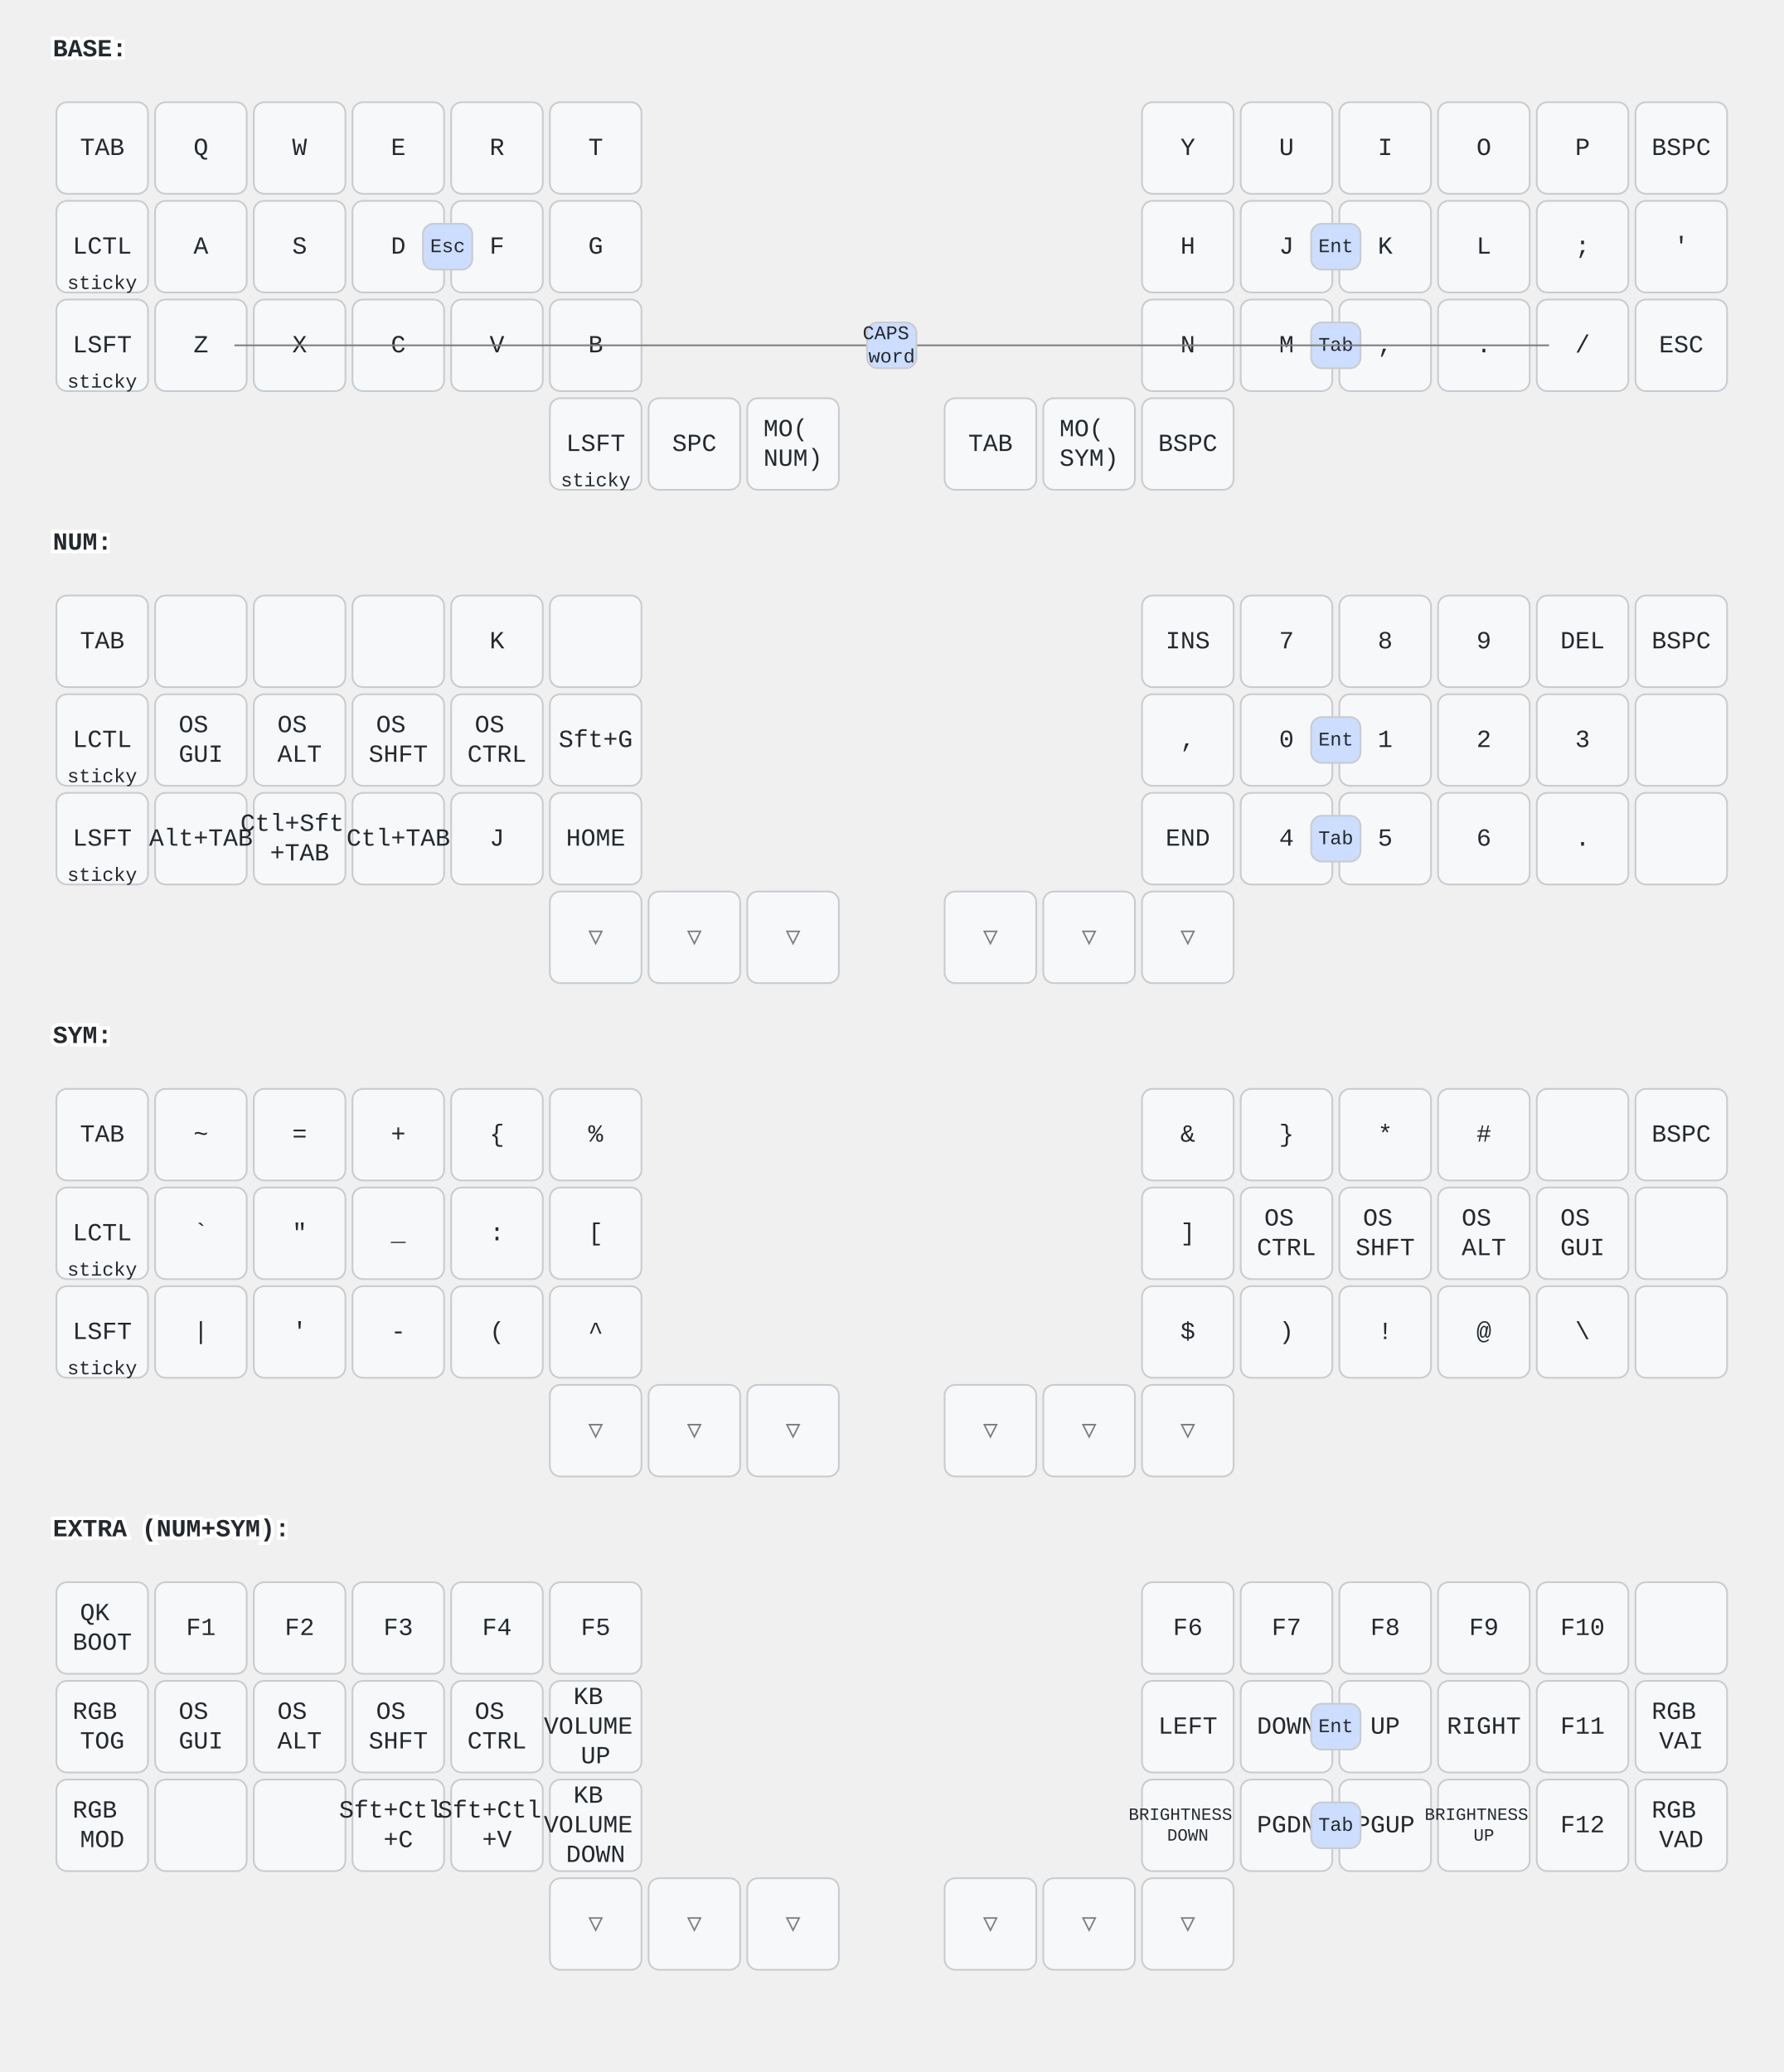
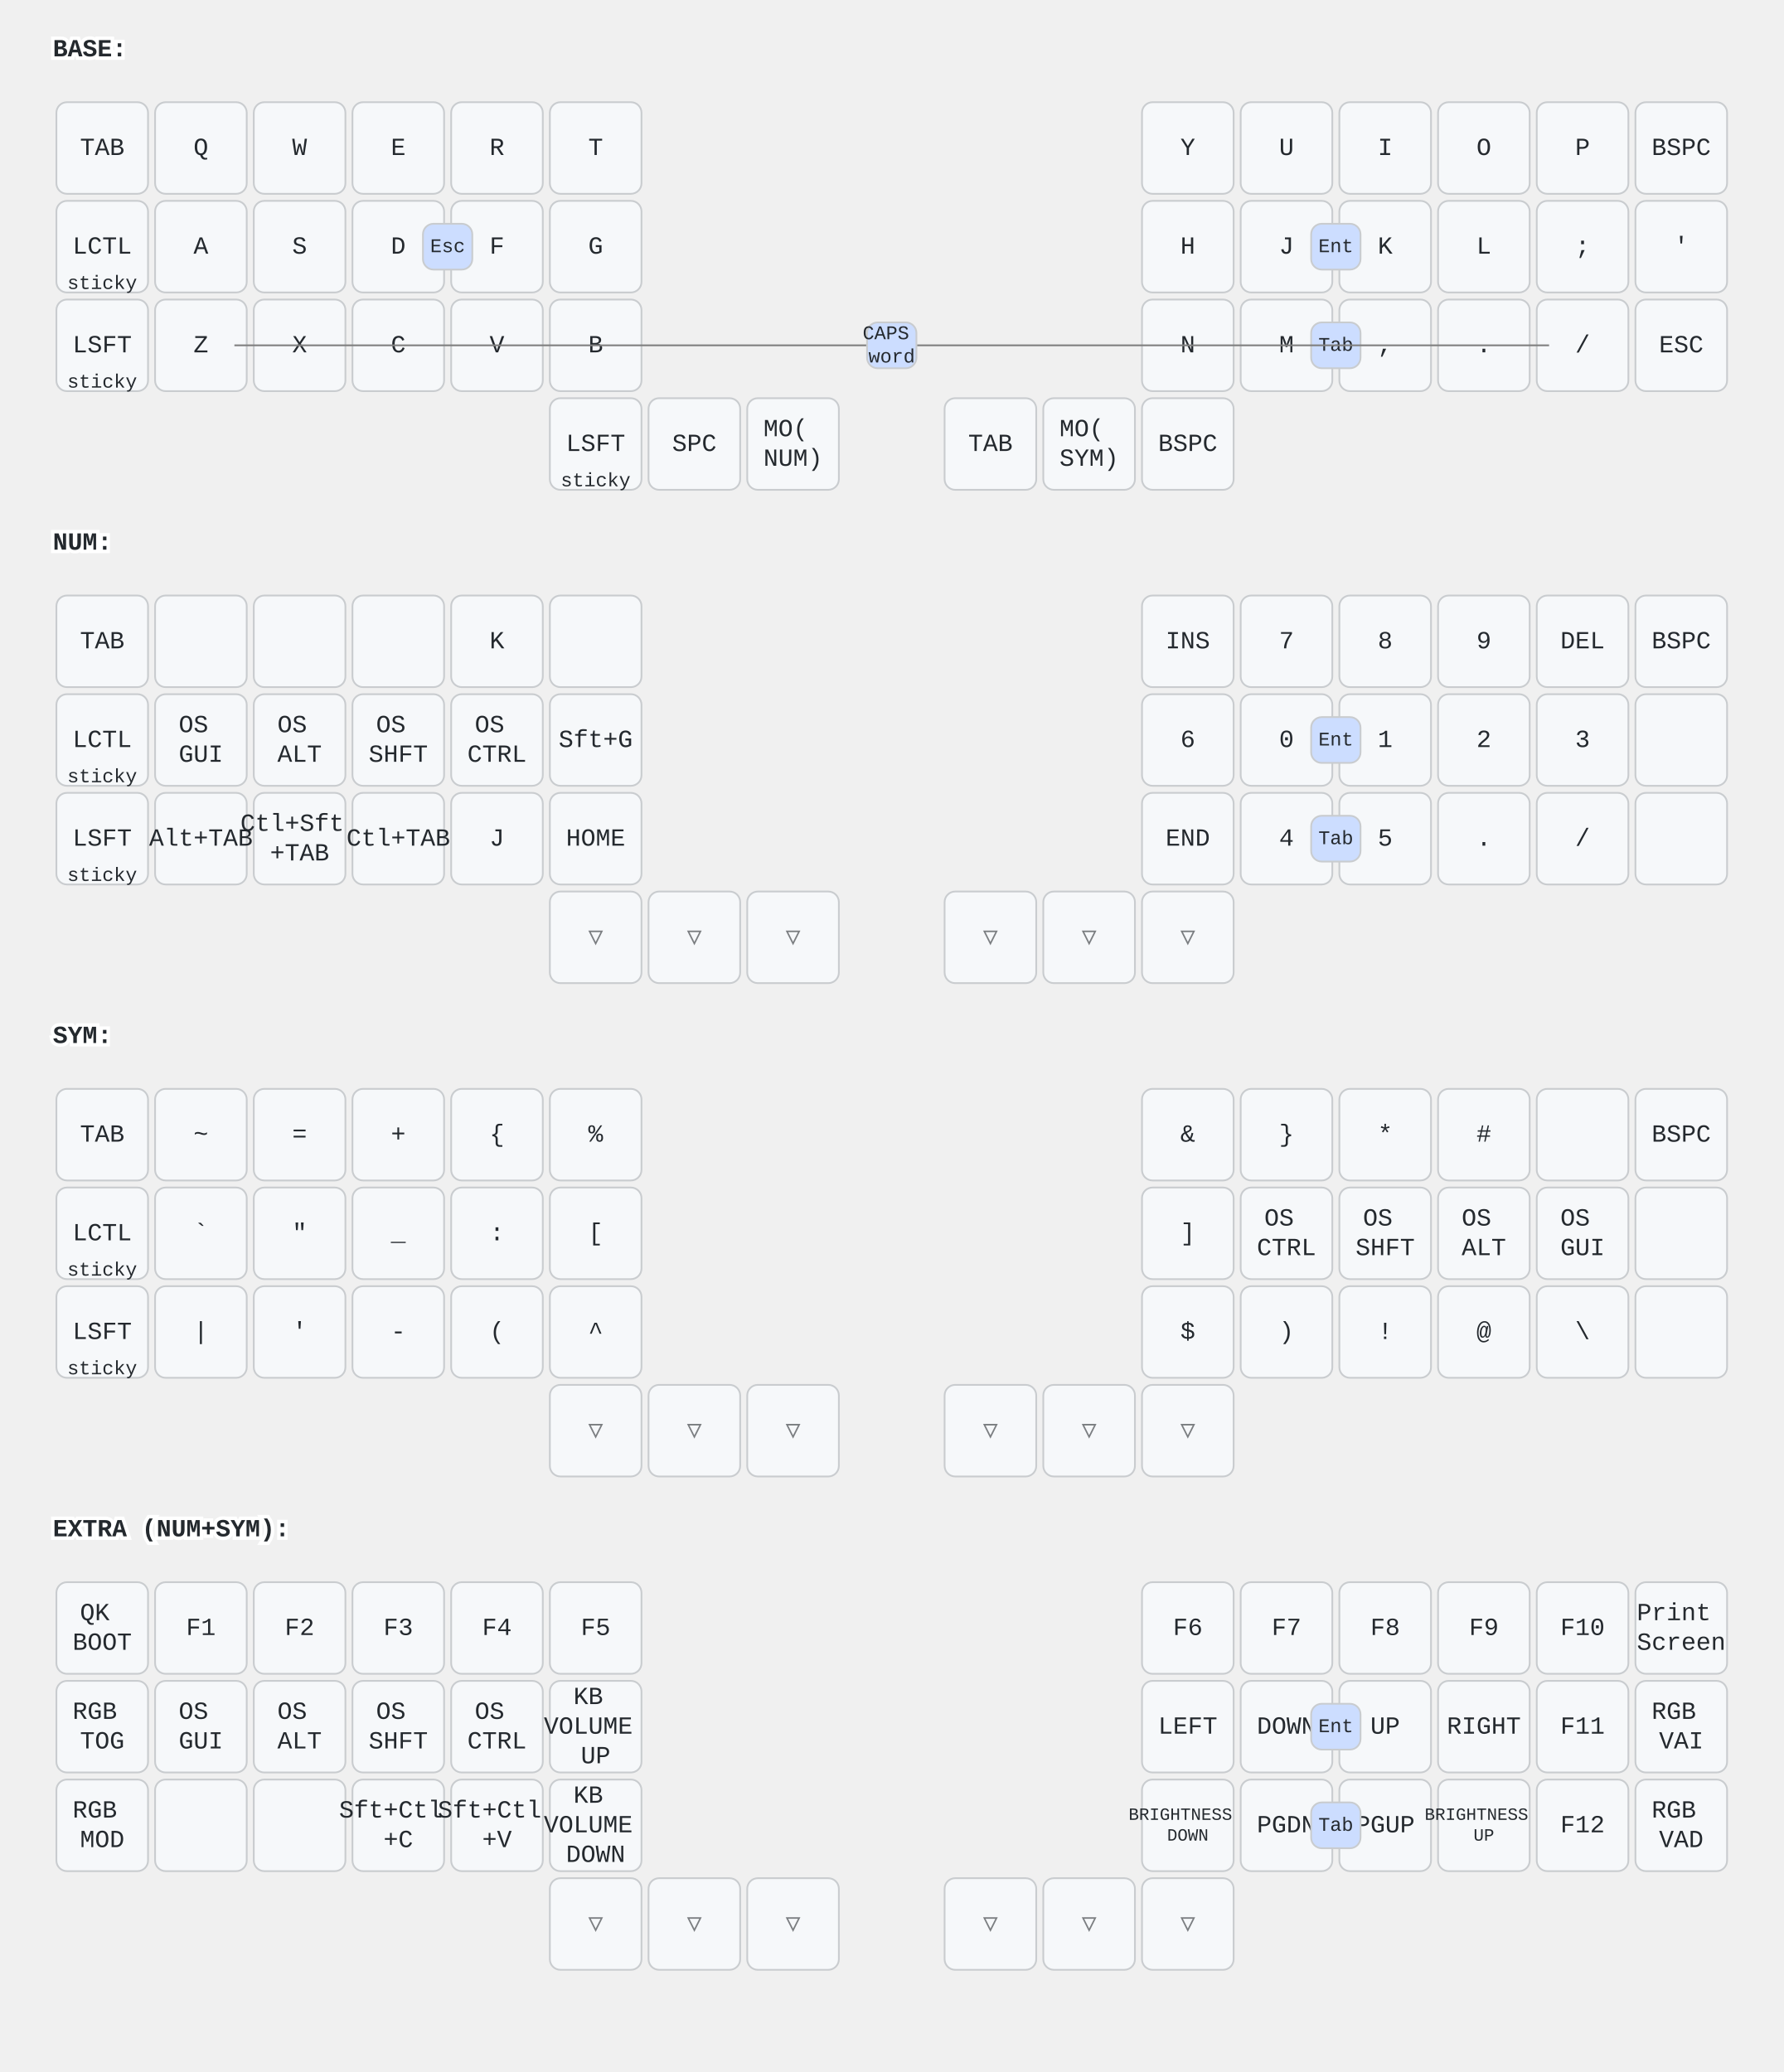
<svg xmlns="http://www.w3.org/2000/svg" width="1012" height="1176" viewBox="0 0 1012 1176" class="keymap">
  <style>/* inherit to force styles through use tags */
svg path {
    fill: inherit;
}

/* font and background color specifications */
svg.keymap {
    font-family: SFMono-Regular,Consolas,Liberation Mono,Menlo,monospace;
    font-size: 14px;
    font-kerning: normal;
    text-rendering: optimizeLegibility;
    fill: #24292e;
}

/* default key styling */
rect.key {
    fill: #f6f8fa;
}

rect.key, rect.combo {
    stroke: #c9cccf;
    stroke-width: 1;
}

/* default key side styling, only used is draw_key_sides is set */
rect.side {
    filter: brightness(90%);
}

/* color accent for combo boxes */
rect.combo, rect.combo-separate {
    fill: #cdf;
}

/* color accent for held keys */
rect.held, rect.combo.held {
    fill: #fdd;
}

/* color accent for ghost (optional) keys */
rect.ghost, rect.combo.ghost {
    stroke-dasharray: 4, 4;
    stroke-width: 2;
}

text {
    text-anchor: middle;
    dominant-baseline: middle;
}

/* styling for layer labels */
text.label {
    font-weight: bold;
    text-anchor: start;
    stroke: white;
    stroke-width: 4;
    paint-order: stroke;
}

/* styling for optional footer */
text.footer {
    text-anchor: end;
    dominant-baseline: auto;
    stroke: white;
    stroke-width: 4;
    paint-order: stroke;
}

/* styling for combo tap, and key non-tap label text */
text.combo, text.hold, text.shifted, text.left, text.right {
    font-size: 11px;
}

text.hold {
    text-anchor: middle;
    dominant-baseline: auto;
}

text.shifted {
    text-anchor: middle;
    dominant-baseline: hanging;
}

text.left {
    text-anchor: start;
}

text.right {
    text-anchor: end;
}

text.layer-activator {
    text-decoration: underline;
}

/* styling for hold/shifted label text in combo box */
text.combo.hold, text.combo.shifted, text.combo.left, text.combo.right {
    font-size: 8px;
}

/* lighter symbol for transparent keys */
text.trans {
    fill: #7b7e81;
}

/* styling for combo dendrons */
path.combo {
    stroke-width: 1;
    stroke: gray;
    fill: none;
}

/* Start Tabler Icons Cleanup */
/* cannot use height/width with glyphs */
.icon-tabler &gt; path {
    fill: inherit;
    stroke: inherit;
    stroke-width: 2;
}
/* hide tabler's default box */
.icon-tabler &gt; path[stroke="none"][fill="none"] {
    visibility: hidden;
}
/* End Tabler Icons Cleanup */
</style>
  <g transform="translate(30, 0)" class="layer-BASE">
    <text x="0" y="28" class="label" id="BASE">BASE:</text>
    <g transform="translate(0, 56)">
      <g transform="translate(28, 28)" class="key keypos-0">
        <rect rx="6" ry="6" x="-26" y="-26" width="52" height="52" class="key" />
        <text x="0" y="0" class="key tap">TAB</text>
      </g>
      <g transform="translate(84, 28)" class="key keypos-1">
        <rect rx="6" ry="6" x="-26" y="-26" width="52" height="52" class="key" />
        <text x="0" y="0" class="key tap">Q</text>
      </g>
      <g transform="translate(140, 28)" class="key keypos-2">
        <rect rx="6" ry="6" x="-26" y="-26" width="52" height="52" class="key" />
        <text x="0" y="0" class="key tap">W</text>
      </g>
      <g transform="translate(196, 28)" class="key keypos-3">
        <rect rx="6" ry="6" x="-26" y="-26" width="52" height="52" class="key" />
        <text x="0" y="0" class="key tap">E</text>
      </g>
      <g transform="translate(252, 28)" class="key keypos-4">
        <rect rx="6" ry="6" x="-26" y="-26" width="52" height="52" class="key" />
        <text x="0" y="0" class="key tap">R</text>
      </g>
      <g transform="translate(308, 28)" class="key keypos-5">
        <rect rx="6" ry="6" x="-26" y="-26" width="52" height="52" class="key" />
        <text x="0" y="0" class="key tap">T</text>
      </g>
      <g transform="translate(644, 28)" class="key keypos-6">
        <rect rx="6" ry="6" x="-26" y="-26" width="52" height="52" class="key" />
        <text x="0" y="0" class="key tap">Y</text>
      </g>
      <g transform="translate(700, 28)" class="key keypos-7">
        <rect rx="6" ry="6" x="-26" y="-26" width="52" height="52" class="key" />
        <text x="0" y="0" class="key tap">U</text>
      </g>
      <g transform="translate(756, 28)" class="key keypos-8">
        <rect rx="6" ry="6" x="-26" y="-26" width="52" height="52" class="key" />
        <text x="0" y="0" class="key tap">I</text>
      </g>
      <g transform="translate(812, 28)" class="key keypos-9">
        <rect rx="6" ry="6" x="-26" y="-26" width="52" height="52" class="key" />
        <text x="0" y="0" class="key tap">O</text>
      </g>
      <g transform="translate(868, 28)" class="key keypos-10">
        <rect rx="6" ry="6" x="-26" y="-26" width="52" height="52" class="key" />
        <text x="0" y="0" class="key tap">P</text>
      </g>
      <g transform="translate(924, 28)" class="key keypos-11">
        <rect rx="6" ry="6" x="-26" y="-26" width="52" height="52" class="key" />
        <text x="0" y="0" class="key tap">BSPC</text>
      </g>
      <g transform="translate(28, 84)" class="key keypos-12">
        <rect rx="6" ry="6" x="-26" y="-26" width="52" height="52" class="key" />
        <text x="0" y="0" class="key tap">LCTL</text>
        <text x="0" y="24" class="key hold">sticky</text>
      </g>
      <g transform="translate(84, 84)" class="key keypos-13">
        <rect rx="6" ry="6" x="-26" y="-26" width="52" height="52" class="key" />
        <text x="0" y="0" class="key tap">A</text>
      </g>
      <g transform="translate(140, 84)" class="key keypos-14">
        <rect rx="6" ry="6" x="-26" y="-26" width="52" height="52" class="key" />
        <text x="0" y="0" class="key tap">S</text>
      </g>
      <g transform="translate(196, 84)" class="key keypos-15">
        <rect rx="6" ry="6" x="-26" y="-26" width="52" height="52" class="key" />
        <text x="0" y="0" class="key tap">D</text>
      </g>
      <g transform="translate(252, 84)" class="key keypos-16">
        <rect rx="6" ry="6" x="-26" y="-26" width="52" height="52" class="key" />
        <text x="0" y="0" class="key tap">F</text>
      </g>
      <g transform="translate(308, 84)" class="key keypos-17">
        <rect rx="6" ry="6" x="-26" y="-26" width="52" height="52" class="key" />
        <text x="0" y="0" class="key tap">G</text>
      </g>
      <g transform="translate(644, 84)" class="key keypos-18">
        <rect rx="6" ry="6" x="-26" y="-26" width="52" height="52" class="key" />
        <text x="0" y="0" class="key tap">H</text>
      </g>
      <g transform="translate(700, 84)" class="key keypos-19">
        <rect rx="6" ry="6" x="-26" y="-26" width="52" height="52" class="key" />
        <text x="0" y="0" class="key tap">J</text>
      </g>
      <g transform="translate(756, 84)" class="key keypos-20">
        <rect rx="6" ry="6" x="-26" y="-26" width="52" height="52" class="key" />
        <text x="0" y="0" class="key tap">K</text>
      </g>
      <g transform="translate(812, 84)" class="key keypos-21">
        <rect rx="6" ry="6" x="-26" y="-26" width="52" height="52" class="key" />
        <text x="0" y="0" class="key tap">L</text>
      </g>
      <g transform="translate(868, 84)" class="key keypos-22">
        <rect rx="6" ry="6" x="-26" y="-26" width="52" height="52" class="key" />
        <text x="0" y="0" class="key tap">;</text>
      </g>
      <g transform="translate(924, 84)" class="key keypos-23">
        <rect rx="6" ry="6" x="-26" y="-26" width="52" height="52" class="key" />
        <text x="0" y="0" class="key tap">'</text>
      </g>
      <g transform="translate(28, 140)" class="key keypos-24">
        <rect rx="6" ry="6" x="-26" y="-26" width="52" height="52" class="key" />
        <text x="0" y="0" class="key tap">LSFT</text>
        <text x="0" y="24" class="key hold">sticky</text>
      </g>
      <g transform="translate(84, 140)" class="key keypos-25">
        <rect rx="6" ry="6" x="-26" y="-26" width="52" height="52" class="key" />
        <text x="0" y="0" class="key tap">Z</text>
      </g>
      <g transform="translate(140, 140)" class="key keypos-26">
        <rect rx="6" ry="6" x="-26" y="-26" width="52" height="52" class="key" />
        <text x="0" y="0" class="key tap">X</text>
      </g>
      <g transform="translate(196, 140)" class="key keypos-27">
        <rect rx="6" ry="6" x="-26" y="-26" width="52" height="52" class="key" />
        <text x="0" y="0" class="key tap">C</text>
      </g>
      <g transform="translate(252, 140)" class="key keypos-28">
        <rect rx="6" ry="6" x="-26" y="-26" width="52" height="52" class="key" />
        <text x="0" y="0" class="key tap">V</text>
      </g>
      <g transform="translate(308, 140)" class="key keypos-29">
        <rect rx="6" ry="6" x="-26" y="-26" width="52" height="52" class="key" />
        <text x="0" y="0" class="key tap">B</text>
      </g>
      <g transform="translate(644, 140)" class="key keypos-30">
        <rect rx="6" ry="6" x="-26" y="-26" width="52" height="52" class="key" />
        <text x="0" y="0" class="key tap">N</text>
      </g>
      <g transform="translate(700, 140)" class="key keypos-31">
        <rect rx="6" ry="6" x="-26" y="-26" width="52" height="52" class="key" />
        <text x="0" y="0" class="key tap">M</text>
      </g>
      <g transform="translate(756, 140)" class="key keypos-32">
        <rect rx="6" ry="6" x="-26" y="-26" width="52" height="52" class="key" />
        <text x="0" y="0" class="key tap">,</text>
      </g>
      <g transform="translate(812, 140)" class="key keypos-33">
        <rect rx="6" ry="6" x="-26" y="-26" width="52" height="52" class="key" />
        <text x="0" y="0" class="key tap">.</text>
      </g>
      <g transform="translate(868, 140)" class="key keypos-34">
        <rect rx="6" ry="6" x="-26" y="-26" width="52" height="52" class="key" />
        <text x="0" y="0" class="key tap">/</text>
      </g>
      <g transform="translate(924, 140)" class="key keypos-35">
        <rect rx="6" ry="6" x="-26" y="-26" width="52" height="52" class="key" />
        <text x="0" y="0" class="key tap">ESC</text>
      </g>
      <g transform="translate(308, 196)" class="key keypos-36">
        <rect rx="6" ry="6" x="-26" y="-26" width="52" height="52" class="key" />
        <text x="0" y="0" class="key tap">LSFT</text>
        <text x="0" y="24" class="key hold">sticky</text>
      </g>
      <g transform="translate(364, 196)" class="key keypos-37">
        <rect rx="6" ry="6" x="-26" y="-26" width="52" height="52" class="key" />
        <text x="0" y="0" class="key tap">SPC</text>
      </g>
      <g transform="translate(420, 196)" class="key keypos-38">
        <rect rx="6" ry="6" x="-26" y="-26" width="52" height="52" class="key" />
        <text x="0" y="0" class="key tap">
          <tspan x="0" dy="-0.6em">MO(</tspan>
          <tspan x="0" dy="1.2em">NUM)</tspan>
        </text>
      </g>
      <g transform="translate(532, 196)" class="key keypos-39">
        <rect rx="6" ry="6" x="-26" y="-26" width="52" height="52" class="key" />
        <text x="0" y="0" class="key tap">TAB</text>
      </g>
      <g transform="translate(588, 196)" class="key keypos-40">
        <rect rx="6" ry="6" x="-26" y="-26" width="52" height="52" class="key" />
        <text x="0" y="0" class="key tap">
          <tspan x="0" dy="-0.6em">MO(</tspan>
          <tspan x="0" dy="1.2em">SYM)</tspan>
        </text>
      </g>
      <g transform="translate(644, 196)" class="key keypos-41">
        <rect rx="6" ry="6" x="-26" y="-26" width="52" height="52" class="key" />
        <text x="0" y="0" class="key tap">BSPC</text>
      </g>
      <g class="combo combopos-0">
        <rect rx="6" ry="6" x="714" y="71" width="28" height="26" class="combo" />
        <text x="728" y="84" class="combo tap">Ent</text>
      </g>
      <g class="combo combopos-1">
        <rect rx="6" ry="6" x="210" y="71" width="28" height="26" class="combo" />
        <text x="224" y="84" class="combo tap">Esc</text>
      </g>
      <g class="combo combopos-2">
        <rect rx="6" ry="6" x="714" y="127" width="28" height="26" class="combo" />
        <text x="728" y="140" class="combo tap">Tab</text>
      </g>
      <g class="combo combopos-3">
        <path d="M476,140 l-373,0" class="combo" />
        <path d="M476,140 l373,0" class="combo" />
        <rect rx="6" ry="6" x="462" y="127" width="28" height="26" class="combo" />
        <text x="476" y="140" class="combo tap">
          <tspan x="476" dy="-0.6em">CAPS</tspan>
          <tspan x="476" dy="1.2em">word</tspan>
        </text>
      </g>
    </g>
  </g>
  <g transform="translate(30, 280)" class="layer-NUM">
    <text x="0" y="28" class="label" id="NUM">NUM:</text>
    <g transform="translate(0, 56)">
      <g transform="translate(28, 28)" class="key keypos-0">
        <rect rx="6" ry="6" x="-26" y="-26" width="52" height="52" class="key" />
        <text x="0" y="0" class="key tap">TAB</text>
      </g>
      <g transform="translate(84, 28)" class="key keypos-1">
        <rect rx="6" ry="6" x="-26" y="-26" width="52" height="52" class="key" />
      </g>
      <g transform="translate(140, 28)" class="key keypos-2">
        <rect rx="6" ry="6" x="-26" y="-26" width="52" height="52" class="key" />
      </g>
      <g transform="translate(196, 28)" class="key keypos-3">
        <rect rx="6" ry="6" x="-26" y="-26" width="52" height="52" class="key" />
      </g>
      <g transform="translate(252, 28)" class="key keypos-4">
        <rect rx="6" ry="6" x="-26" y="-26" width="52" height="52" class="key" />
        <text x="0" y="0" class="key tap">K</text>
      </g>
      <g transform="translate(308, 28)" class="key keypos-5">
        <rect rx="6" ry="6" x="-26" y="-26" width="52" height="52" class="key" />
      </g>
      <g transform="translate(644, 28)" class="key keypos-6">
        <rect rx="6" ry="6" x="-26" y="-26" width="52" height="52" class="key" />
        <text x="0" y="0" class="key tap">INS</text>
      </g>
      <g transform="translate(700, 28)" class="key keypos-7">
        <rect rx="6" ry="6" x="-26" y="-26" width="52" height="52" class="key" />
        <text x="0" y="0" class="key tap">7</text>
      </g>
      <g transform="translate(756, 28)" class="key keypos-8">
        <rect rx="6" ry="6" x="-26" y="-26" width="52" height="52" class="key" />
        <text x="0" y="0" class="key tap">8</text>
      </g>
      <g transform="translate(812, 28)" class="key keypos-9">
        <rect rx="6" ry="6" x="-26" y="-26" width="52" height="52" class="key" />
        <text x="0" y="0" class="key tap">9</text>
      </g>
      <g transform="translate(868, 28)" class="key keypos-10">
        <rect rx="6" ry="6" x="-26" y="-26" width="52" height="52" class="key" />
        <text x="0" y="0" class="key tap">DEL</text>
      </g>
      <g transform="translate(924, 28)" class="key keypos-11">
        <rect rx="6" ry="6" x="-26" y="-26" width="52" height="52" class="key" />
        <text x="0" y="0" class="key tap">BSPC</text>
      </g>
      <g transform="translate(28, 84)" class="key keypos-12">
        <rect rx="6" ry="6" x="-26" y="-26" width="52" height="52" class="key" />
        <text x="0" y="0" class="key tap">LCTL</text>
        <text x="0" y="24" class="key hold">sticky</text>
      </g>
      <g transform="translate(84, 84)" class="key keypos-13">
        <rect rx="6" ry="6" x="-26" y="-26" width="52" height="52" class="key" />
        <text x="0" y="0" class="key tap">
          <tspan x="0" dy="-0.6em">OS</tspan>
          <tspan x="0" dy="1.2em">GUI</tspan>
        </text>
      </g>
      <g transform="translate(140, 84)" class="key keypos-14">
        <rect rx="6" ry="6" x="-26" y="-26" width="52" height="52" class="key" />
        <text x="0" y="0" class="key tap">
          <tspan x="0" dy="-0.6em">OS</tspan>
          <tspan x="0" dy="1.2em">ALT</tspan>
        </text>
      </g>
      <g transform="translate(196, 84)" class="key keypos-15">
        <rect rx="6" ry="6" x="-26" y="-26" width="52" height="52" class="key" />
        <text x="0" y="0" class="key tap">
          <tspan x="0" dy="-0.6em">OS</tspan>
          <tspan x="0" dy="1.2em">SHFT</tspan>
        </text>
      </g>
      <g transform="translate(252, 84)" class="key keypos-16">
        <rect rx="6" ry="6" x="-26" y="-26" width="52" height="52" class="key" />
        <text x="0" y="0" class="key tap">
          <tspan x="0" dy="-0.6em">OS</tspan>
          <tspan x="0" dy="1.2em">CTRL</tspan>
        </text>
      </g>
      <g transform="translate(308, 84)" class="key keypos-17">
        <rect rx="6" ry="6" x="-26" y="-26" width="52" height="52" class="key" />
        <text x="0" y="0" class="key tap">Sft+G</text>
      </g>
      <g transform="translate(644, 84)" class="key keypos-18">
        <rect rx="6" ry="6" x="-26" y="-26" width="52" height="52" class="key" />
-         <text x="0" y="0" class="key tap">,</text>
+         <text x="0" y="0" class="key tap">6</text>
      </g>
      <g transform="translate(700, 84)" class="key keypos-19">
        <rect rx="6" ry="6" x="-26" y="-26" width="52" height="52" class="key" />
        <text x="0" y="0" class="key tap">0</text>
      </g>
      <g transform="translate(756, 84)" class="key keypos-20">
        <rect rx="6" ry="6" x="-26" y="-26" width="52" height="52" class="key" />
        <text x="0" y="0" class="key tap">1</text>
      </g>
      <g transform="translate(812, 84)" class="key keypos-21">
        <rect rx="6" ry="6" x="-26" y="-26" width="52" height="52" class="key" />
        <text x="0" y="0" class="key tap">2</text>
      </g>
      <g transform="translate(868, 84)" class="key keypos-22">
        <rect rx="6" ry="6" x="-26" y="-26" width="52" height="52" class="key" />
        <text x="0" y="0" class="key tap">3</text>
      </g>
      <g transform="translate(924, 84)" class="key keypos-23">
        <rect rx="6" ry="6" x="-26" y="-26" width="52" height="52" class="key" />
      </g>
      <g transform="translate(28, 140)" class="key keypos-24">
        <rect rx="6" ry="6" x="-26" y="-26" width="52" height="52" class="key" />
        <text x="0" y="0" class="key tap">LSFT</text>
        <text x="0" y="24" class="key hold">sticky</text>
      </g>
      <g transform="translate(84, 140)" class="key keypos-25">
        <rect rx="6" ry="6" x="-26" y="-26" width="52" height="52" class="key" />
        <text x="0" y="0" class="key tap">Alt+TAB</text>
      </g>
      <g transform="translate(140, 140)" class="key keypos-26">
        <rect rx="6" ry="6" x="-26" y="-26" width="52" height="52" class="key" />
        <text x="0" y="0" class="key tap">
          <tspan x="0" dy="-0.6em">Ctl+Sft</tspan>
          <tspan x="0" dy="1.2em">+TAB</tspan>
        </text>
      </g>
      <g transform="translate(196, 140)" class="key keypos-27">
        <rect rx="6" ry="6" x="-26" y="-26" width="52" height="52" class="key" />
        <text x="0" y="0" class="key tap">Ctl+TAB</text>
      </g>
      <g transform="translate(252, 140)" class="key keypos-28">
        <rect rx="6" ry="6" x="-26" y="-26" width="52" height="52" class="key" />
        <text x="0" y="0" class="key tap">J</text>
      </g>
      <g transform="translate(308, 140)" class="key keypos-29">
        <rect rx="6" ry="6" x="-26" y="-26" width="52" height="52" class="key" />
        <text x="0" y="0" class="key tap">HOME</text>
      </g>
      <g transform="translate(644, 140)" class="key keypos-30">
        <rect rx="6" ry="6" x="-26" y="-26" width="52" height="52" class="key" />
        <text x="0" y="0" class="key tap">END</text>
      </g>
      <g transform="translate(700, 140)" class="key keypos-31">
        <rect rx="6" ry="6" x="-26" y="-26" width="52" height="52" class="key" />
        <text x="0" y="0" class="key tap">4</text>
      </g>
      <g transform="translate(756, 140)" class="key keypos-32">
        <rect rx="6" ry="6" x="-26" y="-26" width="52" height="52" class="key" />
        <text x="0" y="0" class="key tap">5</text>
      </g>
      <g transform="translate(812, 140)" class="key keypos-33">
        <rect rx="6" ry="6" x="-26" y="-26" width="52" height="52" class="key" />
-         <text x="0" y="0" class="key tap">6</text>
+         <text x="0" y="0" class="key tap">.</text>
      </g>
      <g transform="translate(868, 140)" class="key keypos-34">
        <rect rx="6" ry="6" x="-26" y="-26" width="52" height="52" class="key" />
-         <text x="0" y="0" class="key tap">.</text>
+         <text x="0" y="0" class="key tap">/</text>
      </g>
      <g transform="translate(924, 140)" class="key keypos-35">
        <rect rx="6" ry="6" x="-26" y="-26" width="52" height="52" class="key" />
      </g>
      <g transform="translate(308, 196)" class="key trans keypos-36">
        <rect rx="6" ry="6" x="-26" y="-26" width="52" height="52" class="key trans" />
        <text x="0" y="0" class="key trans tap">▽</text>
      </g>
      <g transform="translate(364, 196)" class="key trans keypos-37">
        <rect rx="6" ry="6" x="-26" y="-26" width="52" height="52" class="key trans" />
        <text x="0" y="0" class="key trans tap">▽</text>
      </g>
      <g transform="translate(420, 196)" class="key trans keypos-38">
        <rect rx="6" ry="6" x="-26" y="-26" width="52" height="52" class="key trans" />
        <text x="0" y="0" class="key trans tap">▽</text>
      </g>
      <g transform="translate(532, 196)" class="key trans keypos-39">
        <rect rx="6" ry="6" x="-26" y="-26" width="52" height="52" class="key trans" />
        <text x="0" y="0" class="key trans tap">▽</text>
      </g>
      <g transform="translate(588, 196)" class="key trans keypos-40">
        <rect rx="6" ry="6" x="-26" y="-26" width="52" height="52" class="key trans" />
        <text x="0" y="0" class="key trans tap">▽</text>
      </g>
      <g transform="translate(644, 196)" class="key trans keypos-41">
        <rect rx="6" ry="6" x="-26" y="-26" width="52" height="52" class="key trans" />
        <text x="0" y="0" class="key trans tap">▽</text>
      </g>
      <g class="combo combopos-0">
        <rect rx="6" ry="6" x="714" y="71" width="28" height="26" class="combo" />
        <text x="728" y="84" class="combo tap">Ent</text>
      </g>
      <g class="combo combopos-1">
        <rect rx="6" ry="6" x="714" y="127" width="28" height="26" class="combo" />
        <text x="728" y="140" class="combo tap">Tab</text>
      </g>
    </g>
  </g>
  <g transform="translate(30, 560)" class="layer-SYM">
    <text x="0" y="28" class="label" id="SYM">SYM:</text>
    <g transform="translate(0, 56)">
      <g transform="translate(28, 28)" class="key keypos-0">
        <rect rx="6" ry="6" x="-26" y="-26" width="52" height="52" class="key" />
        <text x="0" y="0" class="key tap">TAB</text>
      </g>
      <g transform="translate(84, 28)" class="key keypos-1">
        <rect rx="6" ry="6" x="-26" y="-26" width="52" height="52" class="key" />
        <text x="0" y="0" class="key tap">~</text>
      </g>
      <g transform="translate(140, 28)" class="key keypos-2">
        <rect rx="6" ry="6" x="-26" y="-26" width="52" height="52" class="key" />
        <text x="0" y="0" class="key tap">=</text>
      </g>
      <g transform="translate(196, 28)" class="key keypos-3">
        <rect rx="6" ry="6" x="-26" y="-26" width="52" height="52" class="key" />
        <text x="0" y="0" class="key tap">+</text>
      </g>
      <g transform="translate(252, 28)" class="key keypos-4">
        <rect rx="6" ry="6" x="-26" y="-26" width="52" height="52" class="key" />
        <text x="0" y="0" class="key tap">{</text>
      </g>
      <g transform="translate(308, 28)" class="key keypos-5">
        <rect rx="6" ry="6" x="-26" y="-26" width="52" height="52" class="key" />
        <text x="0" y="0" class="key tap">%</text>
      </g>
      <g transform="translate(644, 28)" class="key keypos-6">
        <rect rx="6" ry="6" x="-26" y="-26" width="52" height="52" class="key" />
        <text x="0" y="0" class="key tap">&amp;</text>
      </g>
      <g transform="translate(700, 28)" class="key keypos-7">
        <rect rx="6" ry="6" x="-26" y="-26" width="52" height="52" class="key" />
        <text x="0" y="0" class="key tap">}</text>
      </g>
      <g transform="translate(756, 28)" class="key keypos-8">
        <rect rx="6" ry="6" x="-26" y="-26" width="52" height="52" class="key" />
        <text x="0" y="0" class="key tap">*</text>
      </g>
      <g transform="translate(812, 28)" class="key keypos-9">
        <rect rx="6" ry="6" x="-26" y="-26" width="52" height="52" class="key" />
        <text x="0" y="0" class="key tap">#</text>
      </g>
      <g transform="translate(868, 28)" class="key keypos-10">
        <rect rx="6" ry="6" x="-26" y="-26" width="52" height="52" class="key" />
      </g>
      <g transform="translate(924, 28)" class="key keypos-11">
        <rect rx="6" ry="6" x="-26" y="-26" width="52" height="52" class="key" />
        <text x="0" y="0" class="key tap">BSPC</text>
      </g>
      <g transform="translate(28, 84)" class="key keypos-12">
        <rect rx="6" ry="6" x="-26" y="-26" width="52" height="52" class="key" />
        <text x="0" y="0" class="key tap">LCTL</text>
        <text x="0" y="24" class="key hold">sticky</text>
      </g>
      <g transform="translate(84, 84)" class="key keypos-13">
        <rect rx="6" ry="6" x="-26" y="-26" width="52" height="52" class="key" />
        <text x="0" y="0" class="key tap">`</text>
      </g>
      <g transform="translate(140, 84)" class="key keypos-14">
        <rect rx="6" ry="6" x="-26" y="-26" width="52" height="52" class="key" />
        <text x="0" y="0" class="key tap">"</text>
      </g>
      <g transform="translate(196, 84)" class="key keypos-15">
        <rect rx="6" ry="6" x="-26" y="-26" width="52" height="52" class="key" />
        <text x="0" y="0" class="key tap">_</text>
      </g>
      <g transform="translate(252, 84)" class="key keypos-16">
        <rect rx="6" ry="6" x="-26" y="-26" width="52" height="52" class="key" />
        <text x="0" y="0" class="key tap">:</text>
      </g>
      <g transform="translate(308, 84)" class="key keypos-17">
        <rect rx="6" ry="6" x="-26" y="-26" width="52" height="52" class="key" />
        <text x="0" y="0" class="key tap">[</text>
      </g>
      <g transform="translate(644, 84)" class="key keypos-18">
        <rect rx="6" ry="6" x="-26" y="-26" width="52" height="52" class="key" />
        <text x="0" y="0" class="key tap">]</text>
      </g>
      <g transform="translate(700, 84)" class="key keypos-19">
        <rect rx="6" ry="6" x="-26" y="-26" width="52" height="52" class="key" />
        <text x="0" y="0" class="key tap">
          <tspan x="0" dy="-0.6em">OS</tspan>
          <tspan x="0" dy="1.2em">CTRL</tspan>
        </text>
      </g>
      <g transform="translate(756, 84)" class="key keypos-20">
        <rect rx="6" ry="6" x="-26" y="-26" width="52" height="52" class="key" />
        <text x="0" y="0" class="key tap">
          <tspan x="0" dy="-0.6em">OS</tspan>
          <tspan x="0" dy="1.2em">SHFT</tspan>
        </text>
      </g>
      <g transform="translate(812, 84)" class="key keypos-21">
        <rect rx="6" ry="6" x="-26" y="-26" width="52" height="52" class="key" />
        <text x="0" y="0" class="key tap">
          <tspan x="0" dy="-0.6em">OS</tspan>
          <tspan x="0" dy="1.2em">ALT</tspan>
        </text>
      </g>
      <g transform="translate(868, 84)" class="key keypos-22">
        <rect rx="6" ry="6" x="-26" y="-26" width="52" height="52" class="key" />
        <text x="0" y="0" class="key tap">
          <tspan x="0" dy="-0.6em">OS</tspan>
          <tspan x="0" dy="1.2em">GUI</tspan>
        </text>
      </g>
      <g transform="translate(924, 84)" class="key keypos-23">
        <rect rx="6" ry="6" x="-26" y="-26" width="52" height="52" class="key" />
      </g>
      <g transform="translate(28, 140)" class="key keypos-24">
        <rect rx="6" ry="6" x="-26" y="-26" width="52" height="52" class="key" />
        <text x="0" y="0" class="key tap">LSFT</text>
        <text x="0" y="24" class="key hold">sticky</text>
      </g>
      <g transform="translate(84, 140)" class="key keypos-25">
        <rect rx="6" ry="6" x="-26" y="-26" width="52" height="52" class="key" />
        <text x="0" y="0" class="key tap">|</text>
      </g>
      <g transform="translate(140, 140)" class="key keypos-26">
        <rect rx="6" ry="6" x="-26" y="-26" width="52" height="52" class="key" />
        <text x="0" y="0" class="key tap">'</text>
      </g>
      <g transform="translate(196, 140)" class="key keypos-27">
        <rect rx="6" ry="6" x="-26" y="-26" width="52" height="52" class="key" />
        <text x="0" y="0" class="key tap">-</text>
      </g>
      <g transform="translate(252, 140)" class="key keypos-28">
        <rect rx="6" ry="6" x="-26" y="-26" width="52" height="52" class="key" />
        <text x="0" y="0" class="key tap">(</text>
      </g>
      <g transform="translate(308, 140)" class="key keypos-29">
        <rect rx="6" ry="6" x="-26" y="-26" width="52" height="52" class="key" />
        <text x="0" y="0" class="key tap">^</text>
      </g>
      <g transform="translate(644, 140)" class="key keypos-30">
        <rect rx="6" ry="6" x="-26" y="-26" width="52" height="52" class="key" />
        <text x="0" y="0" class="key tap">$</text>
      </g>
      <g transform="translate(700, 140)" class="key keypos-31">
        <rect rx="6" ry="6" x="-26" y="-26" width="52" height="52" class="key" />
        <text x="0" y="0" class="key tap">)</text>
      </g>
      <g transform="translate(756, 140)" class="key keypos-32">
        <rect rx="6" ry="6" x="-26" y="-26" width="52" height="52" class="key" />
        <text x="0" y="0" class="key tap">!</text>
      </g>
      <g transform="translate(812, 140)" class="key keypos-33">
        <rect rx="6" ry="6" x="-26" y="-26" width="52" height="52" class="key" />
        <text x="0" y="0" class="key tap">@</text>
      </g>
      <g transform="translate(868, 140)" class="key keypos-34">
        <rect rx="6" ry="6" x="-26" y="-26" width="52" height="52" class="key" />
        <text x="0" y="0" class="key tap">\</text>
      </g>
      <g transform="translate(924, 140)" class="key keypos-35">
        <rect rx="6" ry="6" x="-26" y="-26" width="52" height="52" class="key" />
      </g>
      <g transform="translate(308, 196)" class="key trans keypos-36">
        <rect rx="6" ry="6" x="-26" y="-26" width="52" height="52" class="key trans" />
        <text x="0" y="0" class="key trans tap">▽</text>
      </g>
      <g transform="translate(364, 196)" class="key trans keypos-37">
        <rect rx="6" ry="6" x="-26" y="-26" width="52" height="52" class="key trans" />
        <text x="0" y="0" class="key trans tap">▽</text>
      </g>
      <g transform="translate(420, 196)" class="key trans keypos-38">
        <rect rx="6" ry="6" x="-26" y="-26" width="52" height="52" class="key trans" />
        <text x="0" y="0" class="key trans tap">▽</text>
      </g>
      <g transform="translate(532, 196)" class="key trans keypos-39">
        <rect rx="6" ry="6" x="-26" y="-26" width="52" height="52" class="key trans" />
        <text x="0" y="0" class="key trans tap">▽</text>
      </g>
      <g transform="translate(588, 196)" class="key trans keypos-40">
        <rect rx="6" ry="6" x="-26" y="-26" width="52" height="52" class="key trans" />
        <text x="0" y="0" class="key trans tap">▽</text>
      </g>
      <g transform="translate(644, 196)" class="key trans keypos-41">
        <rect rx="6" ry="6" x="-26" y="-26" width="52" height="52" class="key trans" />
        <text x="0" y="0" class="key trans tap">▽</text>
      </g>
    </g>
  </g>
  <g transform="translate(30, 840)" class="layer-EXTRA (NUM+SYM)">
    <text x="0" y="28" class="label" id="EXTRA-NUMSYM">EXTRA (NUM+SYM):</text>
    <g transform="translate(0, 56)">
      <g transform="translate(28, 28)" class="key keypos-0">
        <rect rx="6" ry="6" x="-26" y="-26" width="52" height="52" class="key" />
        <text x="0" y="0" class="key tap">
          <tspan x="0" dy="-0.6em">QK</tspan>
          <tspan x="0" dy="1.2em">BOOT</tspan>
        </text>
      </g>
      <g transform="translate(84, 28)" class="key keypos-1">
        <rect rx="6" ry="6" x="-26" y="-26" width="52" height="52" class="key" />
        <text x="0" y="0" class="key tap">F1</text>
      </g>
      <g transform="translate(140, 28)" class="key keypos-2">
        <rect rx="6" ry="6" x="-26" y="-26" width="52" height="52" class="key" />
        <text x="0" y="0" class="key tap">F2</text>
      </g>
      <g transform="translate(196, 28)" class="key keypos-3">
        <rect rx="6" ry="6" x="-26" y="-26" width="52" height="52" class="key" />
        <text x="0" y="0" class="key tap">F3</text>
      </g>
      <g transform="translate(252, 28)" class="key keypos-4">
        <rect rx="6" ry="6" x="-26" y="-26" width="52" height="52" class="key" />
        <text x="0" y="0" class="key tap">F4</text>
      </g>
      <g transform="translate(308, 28)" class="key keypos-5">
        <rect rx="6" ry="6" x="-26" y="-26" width="52" height="52" class="key" />
        <text x="0" y="0" class="key tap">F5</text>
      </g>
      <g transform="translate(644, 28)" class="key keypos-6">
        <rect rx="6" ry="6" x="-26" y="-26" width="52" height="52" class="key" />
        <text x="0" y="0" class="key tap">F6</text>
      </g>
      <g transform="translate(700, 28)" class="key keypos-7">
        <rect rx="6" ry="6" x="-26" y="-26" width="52" height="52" class="key" />
        <text x="0" y="0" class="key tap">F7</text>
      </g>
      <g transform="translate(756, 28)" class="key keypos-8">
        <rect rx="6" ry="6" x="-26" y="-26" width="52" height="52" class="key" />
        <text x="0" y="0" class="key tap">F8</text>
      </g>
      <g transform="translate(812, 28)" class="key keypos-9">
        <rect rx="6" ry="6" x="-26" y="-26" width="52" height="52" class="key" />
        <text x="0" y="0" class="key tap">F9</text>
      </g>
      <g transform="translate(868, 28)" class="key keypos-10">
        <rect rx="6" ry="6" x="-26" y="-26" width="52" height="52" class="key" />
        <text x="0" y="0" class="key tap">F10</text>
      </g>
      <g transform="translate(924, 28)" class="key keypos-11">
        <rect rx="6" ry="6" x="-26" y="-26" width="52" height="52" class="key" />
+         <text x="0" y="0" class="key tap">
+           <tspan x="0" dy="-0.6em">Print</tspan>
+           <tspan x="0" dy="1.2em">Screen</tspan>
+         </text>
      </g>
      <g transform="translate(28, 84)" class="key keypos-12">
        <rect rx="6" ry="6" x="-26" y="-26" width="52" height="52" class="key" />
        <text x="0" y="0" class="key tap">
          <tspan x="0" dy="-0.6em">RGB</tspan>
          <tspan x="0" dy="1.2em">TOG</tspan>
        </text>
      </g>
      <g transform="translate(84, 84)" class="key keypos-13">
        <rect rx="6" ry="6" x="-26" y="-26" width="52" height="52" class="key" />
        <text x="0" y="0" class="key tap">
          <tspan x="0" dy="-0.6em">OS</tspan>
          <tspan x="0" dy="1.2em">GUI</tspan>
        </text>
      </g>
      <g transform="translate(140, 84)" class="key keypos-14">
        <rect rx="6" ry="6" x="-26" y="-26" width="52" height="52" class="key" />
        <text x="0" y="0" class="key tap">
          <tspan x="0" dy="-0.6em">OS</tspan>
          <tspan x="0" dy="1.2em">ALT</tspan>
        </text>
      </g>
      <g transform="translate(196, 84)" class="key keypos-15">
        <rect rx="6" ry="6" x="-26" y="-26" width="52" height="52" class="key" />
        <text x="0" y="0" class="key tap">
          <tspan x="0" dy="-0.6em">OS</tspan>
          <tspan x="0" dy="1.2em">SHFT</tspan>
        </text>
      </g>
      <g transform="translate(252, 84)" class="key keypos-16">
        <rect rx="6" ry="6" x="-26" y="-26" width="52" height="52" class="key" />
        <text x="0" y="0" class="key tap">
          <tspan x="0" dy="-0.6em">OS</tspan>
          <tspan x="0" dy="1.2em">CTRL</tspan>
        </text>
      </g>
      <g transform="translate(308, 84)" class="key keypos-17">
        <rect rx="6" ry="6" x="-26" y="-26" width="52" height="52" class="key" />
        <text x="0" y="0" class="key tap">
          <tspan x="0" dy="-1.2em">KB</tspan>
          <tspan x="0" dy="1.2em">VOLUME</tspan>
          <tspan x="0" dy="1.2em">UP</tspan>
        </text>
      </g>
      <g transform="translate(644, 84)" class="key keypos-18">
        <rect rx="6" ry="6" x="-26" y="-26" width="52" height="52" class="key" />
        <text x="0" y="0" class="key tap">LEFT</text>
      </g>
      <g transform="translate(700, 84)" class="key keypos-19">
        <rect rx="6" ry="6" x="-26" y="-26" width="52" height="52" class="key" />
        <text x="0" y="0" class="key tap">DOWN</text>
      </g>
      <g transform="translate(756, 84)" class="key keypos-20">
        <rect rx="6" ry="6" x="-26" y="-26" width="52" height="52" class="key" />
        <text x="0" y="0" class="key tap">UP</text>
      </g>
      <g transform="translate(812, 84)" class="key keypos-21">
        <rect rx="6" ry="6" x="-26" y="-26" width="52" height="52" class="key" />
        <text x="0" y="0" class="key tap">RIGHT</text>
      </g>
      <g transform="translate(868, 84)" class="key keypos-22">
        <rect rx="6" ry="6" x="-26" y="-26" width="52" height="52" class="key" />
        <text x="0" y="0" class="key tap">F11</text>
      </g>
      <g transform="translate(924, 84)" class="key keypos-23">
        <rect rx="6" ry="6" x="-26" y="-26" width="52" height="52" class="key" />
        <text x="0" y="0" class="key tap">
          <tspan x="0" dy="-0.6em">RGB</tspan>
          <tspan x="0" dy="1.2em">VAI</tspan>
        </text>
      </g>
      <g transform="translate(28, 140)" class="key keypos-24">
        <rect rx="6" ry="6" x="-26" y="-26" width="52" height="52" class="key" />
        <text x="0" y="0" class="key tap">
          <tspan x="0" dy="-0.6em">RGB</tspan>
          <tspan x="0" dy="1.2em">MOD</tspan>
        </text>
      </g>
      <g transform="translate(84, 140)" class="key keypos-25">
        <rect rx="6" ry="6" x="-26" y="-26" width="52" height="52" class="key" />
      </g>
      <g transform="translate(140, 140)" class="key keypos-26">
        <rect rx="6" ry="6" x="-26" y="-26" width="52" height="52" class="key" />
      </g>
      <g transform="translate(196, 140)" class="key keypos-27">
        <rect rx="6" ry="6" x="-26" y="-26" width="52" height="52" class="key" />
        <text x="0" y="0" class="key tap">
          <tspan x="0" dy="-0.6em">Sft+Ctl</tspan>
          <tspan x="0" dy="1.2em">+C</tspan>
        </text>
      </g>
      <g transform="translate(252, 140)" class="key keypos-28">
        <rect rx="6" ry="6" x="-26" y="-26" width="52" height="52" class="key" />
        <text x="0" y="0" class="key tap">
          <tspan x="0" dy="-0.6em">Sft+Ctl</tspan>
          <tspan x="0" dy="1.2em">+V</tspan>
        </text>
      </g>
      <g transform="translate(308, 140)" class="key keypos-29">
        <rect rx="6" ry="6" x="-26" y="-26" width="52" height="52" class="key" />
        <text x="0" y="0" class="key tap">
          <tspan x="0" dy="-1.2em">KB</tspan>
          <tspan x="0" dy="1.2em">VOLUME</tspan>
          <tspan x="0" dy="1.2em">DOWN</tspan>
        </text>
      </g>
      <g transform="translate(644, 140)" class="key keypos-30">
        <rect rx="6" ry="6" x="-26" y="-26" width="52" height="52" class="key" />
        <text x="0" y="0" class="key tap">
          <tspan x="0" dy="-0.6em" style="font-size: 70%">BRIGHTNESS</tspan>
          <tspan x="0" dy="1.2em" style="font-size: 70%">DOWN</tspan>
        </text>
      </g>
      <g transform="translate(700, 140)" class="key keypos-31">
        <rect rx="6" ry="6" x="-26" y="-26" width="52" height="52" class="key" />
        <text x="0" y="0" class="key tap">PGDN</text>
      </g>
      <g transform="translate(756, 140)" class="key keypos-32">
        <rect rx="6" ry="6" x="-26" y="-26" width="52" height="52" class="key" />
        <text x="0" y="0" class="key tap">PGUP</text>
      </g>
      <g transform="translate(812, 140)" class="key keypos-33">
        <rect rx="6" ry="6" x="-26" y="-26" width="52" height="52" class="key" />
        <text x="0" y="0" class="key tap">
          <tspan x="0" dy="-0.6em" style="font-size: 70%">BRIGHTNESS</tspan>
          <tspan x="0" dy="1.2em" style="font-size: 70%">UP</tspan>
        </text>
      </g>
      <g transform="translate(868, 140)" class="key keypos-34">
        <rect rx="6" ry="6" x="-26" y="-26" width="52" height="52" class="key" />
        <text x="0" y="0" class="key tap">F12</text>
      </g>
      <g transform="translate(924, 140)" class="key keypos-35">
        <rect rx="6" ry="6" x="-26" y="-26" width="52" height="52" class="key" />
        <text x="0" y="0" class="key tap">
          <tspan x="0" dy="-0.6em">RGB</tspan>
          <tspan x="0" dy="1.2em">VAD</tspan>
        </text>
      </g>
      <g transform="translate(308, 196)" class="key trans keypos-36">
        <rect rx="6" ry="6" x="-26" y="-26" width="52" height="52" class="key trans" />
        <text x="0" y="0" class="key trans tap">▽</text>
      </g>
      <g transform="translate(364, 196)" class="key trans keypos-37">
        <rect rx="6" ry="6" x="-26" y="-26" width="52" height="52" class="key trans" />
        <text x="0" y="0" class="key trans tap">▽</text>
      </g>
      <g transform="translate(420, 196)" class="key trans keypos-38">
        <rect rx="6" ry="6" x="-26" y="-26" width="52" height="52" class="key trans" />
        <text x="0" y="0" class="key trans tap">▽</text>
      </g>
      <g transform="translate(532, 196)" class="key trans keypos-39">
        <rect rx="6" ry="6" x="-26" y="-26" width="52" height="52" class="key trans" />
        <text x="0" y="0" class="key trans tap">▽</text>
      </g>
      <g transform="translate(588, 196)" class="key trans keypos-40">
        <rect rx="6" ry="6" x="-26" y="-26" width="52" height="52" class="key trans" />
        <text x="0" y="0" class="key trans tap">▽</text>
      </g>
      <g transform="translate(644, 196)" class="key trans keypos-41">
        <rect rx="6" ry="6" x="-26" y="-26" width="52" height="52" class="key trans" />
        <text x="0" y="0" class="key trans tap">▽</text>
      </g>
      <g class="combo combopos-0">
        <rect rx="6" ry="6" x="714" y="71" width="28" height="26" class="combo" />
        <text x="728" y="84" class="combo tap">Ent</text>
      </g>
      <g class="combo combopos-1">
        <rect rx="6" ry="6" x="714" y="127" width="28" height="26" class="combo" />
        <text x="728" y="140" class="combo tap">Tab</text>
      </g>
    </g>
  </g>
</svg>
